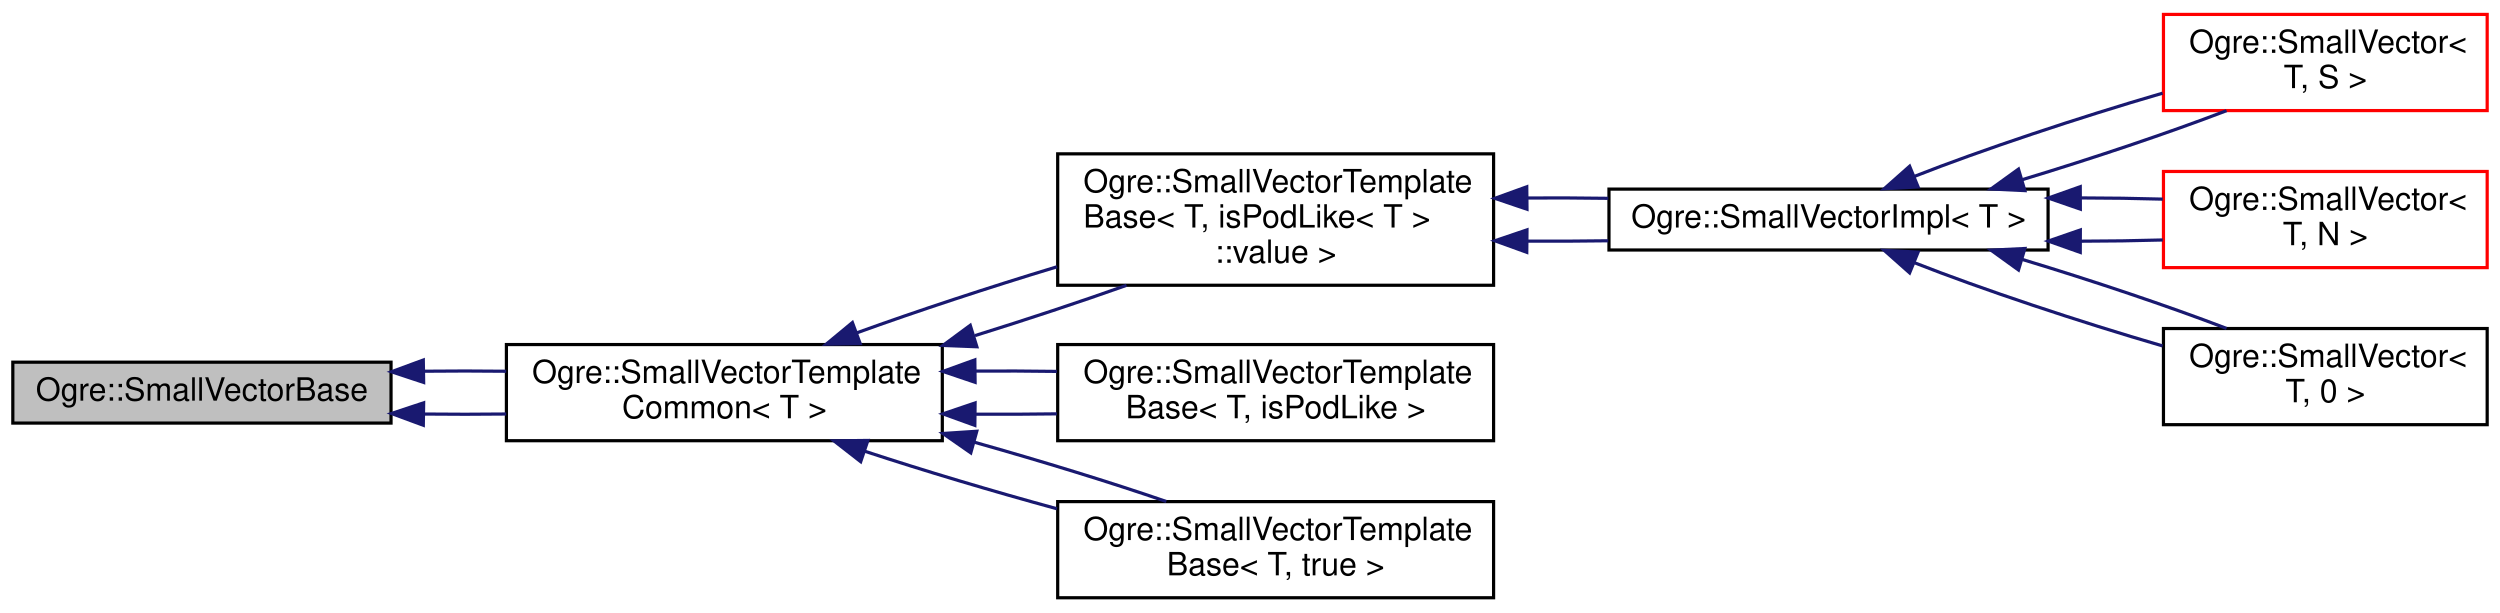
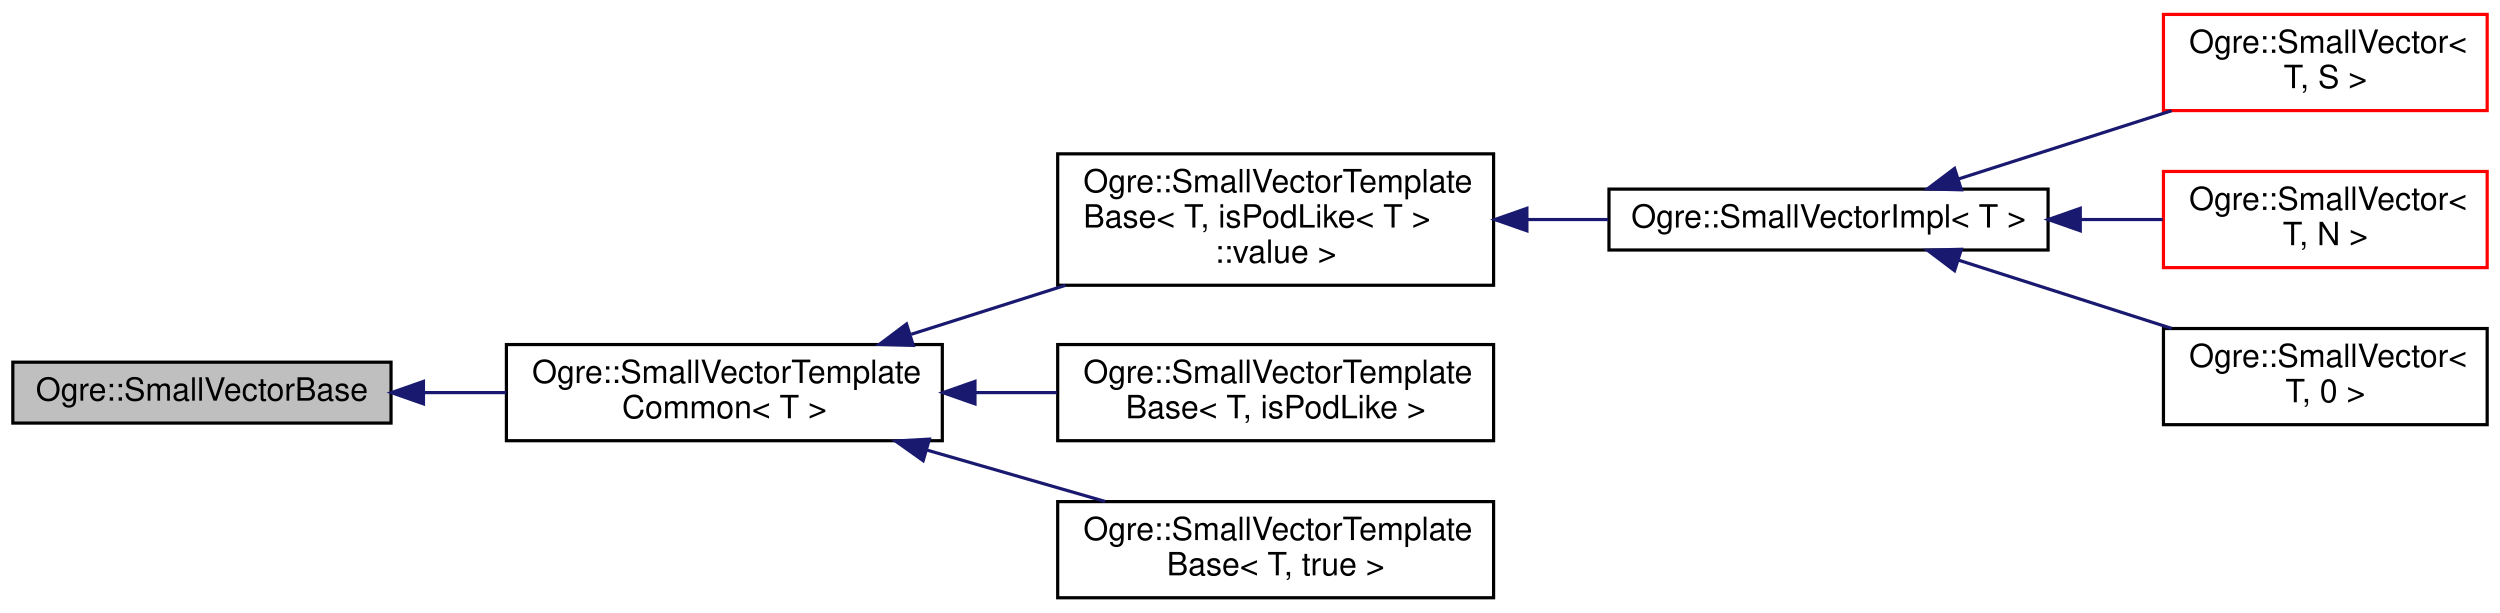
<svg xmlns="http://www.w3.org/2000/svg" xmlns:xlink="http://www.w3.org/1999/xlink" width="780pt" height="191pt" viewBox="0.00 0.00 780.00 191.00">
  <g id="graph0" class="graph" transform="scale(1 1) rotate(0) translate(4 187)">
    <g id="node1" class="node">
      <g id="a_node1">
        <a xlink:title="SmallVectorBase - This is all the non-templated stuff common to all SmallVectors.">
          <polygon fill="#bfbfbf" stroke="black" points="0,-55 0,-74 118,-74 118,-55 0,-55" />
          <text text-anchor="middle" x="59" y="-62" font-family="Helvetica,sans-Serif" font-size="10.00">Ogre::SmallVectorBase</text>
        </a>
      </g>
    </g>
    <g id="node2" class="node">
      <g id="a_node2">
        <a xlink:href="class_ogre_1_1_small_vector_template_common.html" target="_top" xlink:title=" ">
          <polygon fill="none" stroke="black" points="154,-49.5 154,-79.5 290,-79.5 290,-49.5 154,-49.5" />
          <text text-anchor="start" x="162" y="-67.5" font-family="Helvetica,sans-Serif" font-size="10.00">Ogre::SmallVectorTemplate</text>
          <text text-anchor="middle" x="222" y="-56.5" font-family="Helvetica,sans-Serif" font-size="10.00">Common&lt; T &gt;</text>
        </a>
      </g>
    </g>
    <g id="edge1" class="edge">
-       <path fill="none" stroke="midnightblue" d="M128.34,-57.82C136.82,-57.72 145.48,-57.73 153.93,-57.83" />
-       <polygon fill="midnightblue" stroke="midnightblue" points="128.07,-54.32 118.12,-57.99 128.18,-61.32 128.07,-54.32" />
-     </g>
-     <g id="edge16" class="edge">
-       <path fill="none" stroke="midnightblue" d="M128.34,-71.18C136.82,-71.28 145.48,-71.27 153.93,-71.17" />
-       <polygon fill="midnightblue" stroke="midnightblue" points="128.18,-67.68 118.12,-71.01 128.07,-74.68 128.18,-67.68" />
+       <path fill="none" stroke="midnightblue" d="M128.34,-64.5C136.82,-64.5 145.48,-64.5 153.93,-64.5" />
+       <polygon fill="midnightblue" stroke="midnightblue" points="128.12,-61 118.12,-64.5 128.12,-68 128.12,-61" />
    </g>
    <g id="node3" class="node">
      <g id="a_node3">
        <a xlink:href="class_ogre_1_1_small_vector_template_base.html" target="_top" xlink:title=" ">
          <polygon fill="none" stroke="black" points="326,-98 326,-139 462,-139 462,-98 326,-98" />
          <text text-anchor="start" x="334" y="-127" font-family="Helvetica,sans-Serif" font-size="10.00">Ogre::SmallVectorTemplate</text>
          <text text-anchor="start" x="334" y="-116" font-family="Helvetica,sans-Serif" font-size="10.00">Base&lt; T, isPodLike&lt; T &gt;</text>
          <text text-anchor="middle" x="394" y="-105" font-family="Helvetica,sans-Serif" font-size="10.00">::value &gt;</text>
        </a>
      </g>
    </g>
    <g id="edge2" class="edge">
-       <path fill="none" stroke="midnightblue" d="M300.19,-82.29C316.36,-87.32 332.9,-92.8 347.47,-97.98" />
-       <polygon fill="midnightblue" stroke="midnightblue" points="300.78,-78.81 290.19,-79.23 298.72,-85.51 300.78,-78.81" />
-     </g>
-     <g id="edge11" class="edge">
-       <path fill="none" stroke="midnightblue" d="M263.42,-83.19C282.07,-89.94 304.7,-97.39 325.81,-103.77" />
-       <polygon fill="midnightblue" stroke="midnightblue" points="264.38,-79.81 253.79,-79.62 261.95,-86.37 264.38,-79.81" />
+       <path fill="none" stroke="midnightblue" d="M280.29,-82.7C295.76,-87.61 312.6,-92.96 328.43,-97.99" />
+       <polygon fill="midnightblue" stroke="midnightblue" points="280.94,-79.23 270.35,-79.54 278.83,-85.91 280.94,-79.23" />
    </g>
    <g id="node8" class="node">
      <g id="a_node8">
        <a xlink:href="class_ogre_1_1_small_vector_template_base.html" target="_top" xlink:title="SmallVectorTemplateBase&lt;isPodLike = false&gt; - This is where we put method implementations that are des...">
          <polygon fill="none" stroke="black" points="326,-49.5 326,-79.5 462,-79.5 462,-49.5 326,-49.5" />
          <text text-anchor="start" x="334" y="-67.5" font-family="Helvetica,sans-Serif" font-size="10.00">Ogre::SmallVectorTemplate</text>
          <text text-anchor="middle" x="394" y="-56.5" font-family="Helvetica,sans-Serif" font-size="10.00">Base&lt; T, isPodLike &gt;</text>
        </a>
      </g>
    </g>
-     <g id="edge12" class="edge">
-       <path fill="none" stroke="midnightblue" d="M300.42,-57.77C308.88,-57.72 317.43,-57.76 325.74,-57.88" />
-       <polygon fill="midnightblue" stroke="midnightblue" points="300.15,-54.28 290.19,-57.88 300.23,-61.28 300.15,-54.28" />
-     </g>
-     <g id="edge13" class="edge">
-       <path fill="none" stroke="midnightblue" d="M300.42,-71.23C308.88,-71.28 317.43,-71.24 325.74,-71.12" />
-       <polygon fill="midnightblue" stroke="midnightblue" points="300.23,-67.72 290.19,-71.12 300.15,-74.72 300.23,-67.72" />
+     <g id="edge7" class="edge">
+       <path fill="none" stroke="midnightblue" d="M300.42,-64.5C308.88,-64.5 317.43,-64.5 325.74,-64.5" />
+       <polygon fill="midnightblue" stroke="midnightblue" points="300.19,-61 290.19,-64.5 300.19,-68 300.19,-61" />
    </g>
    <g id="node9" class="node">
      <g id="a_node9">
        <a xlink:href="class_ogre_1_1_small_vector_template_base_3_01_t_00_01true_01_4.html" target="_top" xlink:title="SmallVectorTemplateBase&lt;isPodLike = true&gt; - This is where we put method implementations that are desi...">
          <polygon fill="none" stroke="black" points="326,-0.5 326,-30.5 462,-30.5 462,-0.5 326,-0.5" />
          <text text-anchor="start" x="334" y="-18.5" font-family="Helvetica,sans-Serif" font-size="10.00">Ogre::SmallVectorTemplate</text>
          <text text-anchor="middle" x="394" y="-7.5" font-family="Helvetica,sans-Serif" font-size="10.00">Base&lt; T, true &gt;</text>
        </a>
      </g>
    </g>
-     <g id="edge14" class="edge">
-       <path fill="none" stroke="midnightblue" d="M265.88,-46.19C284.03,-40.21 305.61,-33.77 325.78,-28.26" />
-       <polygon fill="midnightblue" stroke="midnightblue" points="264.54,-42.95 256.18,-49.46 266.78,-49.58 264.54,-42.95" />
-     </g>
-     <g id="edge15" class="edge">
-       <path fill="none" stroke="midnightblue" d="M300.1,-49C321.11,-43.08 342.76,-36.43 359.88,-30.53" />
-       <polygon fill="midnightblue" stroke="midnightblue" points="298.89,-45.7 290.19,-51.75 300.76,-52.45 298.89,-45.7" />
+     <g id="edge8" class="edge">
+       <path fill="none" stroke="midnightblue" d="M285.08,-46.61C303.37,-41.34 323.18,-35.62 340.78,-30.55" />
+       <polygon fill="midnightblue" stroke="midnightblue" points="284.03,-43.27 275.39,-49.4 285.97,-49.99 284.03,-43.27" />
    </g>
    <g id="node4" class="node">
      <g id="a_node4">
        <a xlink:href="class_ogre_1_1_small_vector_impl.html" target="_top" xlink:title="SmallVectorImpl - This class consists of common code factored out of the SmallVector class to reduce ...">
          <polygon fill="none" stroke="black" points="498,-109 498,-128 635,-128 635,-109 498,-109" />
          <text text-anchor="middle" x="566.5" y="-116" font-family="Helvetica,sans-Serif" font-size="10.00">Ogre::SmallVectorImpl&lt; T &gt;</text>
        </a>
      </g>
    </g>
    <g id="edge3" class="edge">
-       <path fill="none" stroke="midnightblue" d="M472.57,-111.77C480.98,-111.72 489.49,-111.76 497.77,-111.88" />
-       <polygon fill="midnightblue" stroke="midnightblue" points="472.35,-108.28 462.39,-111.88 472.42,-115.28 472.35,-108.28" />
-     </g>
-     <g id="edge10" class="edge">
-       <path fill="none" stroke="midnightblue" d="M472.57,-125.23C480.98,-125.28 489.49,-125.24 497.77,-125.12" />
-       <polygon fill="midnightblue" stroke="midnightblue" points="472.42,-121.72 462.39,-125.12 472.35,-128.72 472.42,-121.72" />
+       <path fill="none" stroke="midnightblue" d="M472.57,-118.5C480.98,-118.5 489.49,-118.5 497.77,-118.5" />
+       <polygon fill="midnightblue" stroke="midnightblue" points="472.39,-115 462.39,-118.5 472.39,-122 472.39,-115" />
    </g>
    <g id="node5" class="node">
      <g id="a_node5">
        <a xlink:href="class_ogre_1_1_small_vector.html" target="_top" xlink:title=" ">
          <polygon fill="none" stroke="red" points="671,-152.5 671,-182.5 772,-182.5 772,-152.5 671,-152.5" />
          <text text-anchor="start" x="679" y="-170.5" font-family="Helvetica,sans-Serif" font-size="10.00">Ogre::SmallVector&lt;</text>
          <text text-anchor="middle" x="721.5" y="-159.5" font-family="Helvetica,sans-Serif" font-size="10.00"> T, S &gt;</text>
        </a>
      </g>
    </g>
    <g id="edge4" class="edge">
-       <path fill="none" stroke="midnightblue" d="M627.03,-130.97C648.84,-137.56 672.58,-145.54 690.68,-152.47" />
-       <polygon fill="midnightblue" stroke="midnightblue" points="627.76,-127.53 617.17,-128.04 625.77,-134.24 627.76,-127.53" />
-     </g>
-     <g id="edge5" class="edge">
-       <path fill="none" stroke="midnightblue" d="M593.14,-131.91C614.26,-140.22 644.83,-150.4 670.73,-157.93" />
-       <polygon fill="midnightblue" stroke="midnightblue" points="594.45,-128.66 583.87,-128.11 591.8,-135.14 594.45,-128.66" />
+       <path fill="none" stroke="midnightblue" d="M606.94,-131.13C627.28,-137.64 652.22,-145.63 673.55,-152.46" />
+       <polygon fill="midnightblue" stroke="midnightblue" points="607.95,-127.78 597.36,-128.06 605.82,-134.45 607.95,-127.78" />
    </g>
    <g id="node6" class="node">
      <g id="a_node6">
        <a xlink:href="class_ogre_1_1_small_vector.html" target="_top" xlink:title="SmallVector - This is a 'vector' (really, a variable-sized array), optimized for the case when the ar...">
          <polygon fill="none" stroke="red" points="671,-103.5 671,-133.5 772,-133.5 772,-103.5 671,-103.5" />
          <text text-anchor="start" x="679" y="-121.5" font-family="Helvetica,sans-Serif" font-size="10.00">Ogre::SmallVector&lt;</text>
          <text text-anchor="middle" x="721.5" y="-110.5" font-family="Helvetica,sans-Serif" font-size="10.00"> T, N &gt;</text>
        </a>
      </g>
    </g>
-     <g id="edge6" class="edge">
-       <path fill="none" stroke="midnightblue" d="M645.23,-111.75C653.91,-111.76 662.57,-111.89 670.77,-112.13" />
-       <polygon fill="midnightblue" stroke="midnightblue" points="645.04,-108.25 635.05,-111.79 645.07,-115.25 645.04,-108.25" />
-     </g>
-     <g id="edge7" class="edge">
-       <path fill="none" stroke="midnightblue" d="M645.23,-125.25C653.91,-125.24 662.57,-125.11 670.77,-124.87" />
-       <polygon fill="midnightblue" stroke="midnightblue" points="645.07,-121.75 635.05,-125.21 645.04,-128.75 645.07,-121.75" />
+     <g id="edge5" class="edge">
+       <path fill="none" stroke="midnightblue" d="M645.23,-118.5C653.91,-118.5 662.57,-118.5 670.77,-118.5" />
+       <polygon fill="midnightblue" stroke="midnightblue" points="645.05,-115 635.05,-118.5 645.05,-122 645.05,-115" />
    </g>
    <g id="node7" class="node">
      <g id="a_node7">
        <a xlink:href="class_ogre_1_1_small_vector_3_01_t_00_010_01_4.html" target="_top" xlink:title="Specialize SmallVector at N=0.">
          <polygon fill="none" stroke="black" points="671,-54.5 671,-84.5 772,-84.5 772,-54.5 671,-54.5" />
          <text text-anchor="start" x="679" y="-72.5" font-family="Helvetica,sans-Serif" font-size="10.00">Ogre::SmallVector&lt;</text>
          <text text-anchor="middle" x="721.5" y="-61.5" font-family="Helvetica,sans-Serif" font-size="10.00"> T, 0 &gt;</text>
        </a>
      </g>
    </g>
-     <g id="edge8" class="edge">
-       <path fill="none" stroke="midnightblue" d="M593.14,-105.09C614.26,-96.78 644.83,-86.6 670.73,-79.07" />
-       <polygon fill="midnightblue" stroke="midnightblue" points="591.8,-101.86 583.87,-108.89 594.45,-108.34 591.8,-101.86" />
-     </g>
-     <g id="edge9" class="edge">
-       <path fill="none" stroke="midnightblue" d="M627.03,-106.03C648.84,-99.44 672.58,-91.46 690.68,-84.53" />
-       <polygon fill="midnightblue" stroke="midnightblue" points="625.77,-102.76 617.17,-108.96 627.76,-109.47 625.77,-102.76" />
+     <g id="edge6" class="edge">
+       <path fill="none" stroke="midnightblue" d="M606.94,-105.87C627.28,-99.36 652.22,-91.37 673.55,-84.54" />
+       <polygon fill="midnightblue" stroke="midnightblue" points="605.82,-102.55 597.36,-108.94 607.95,-109.22 605.82,-102.55" />
    </g>
  </g>
</svg>
